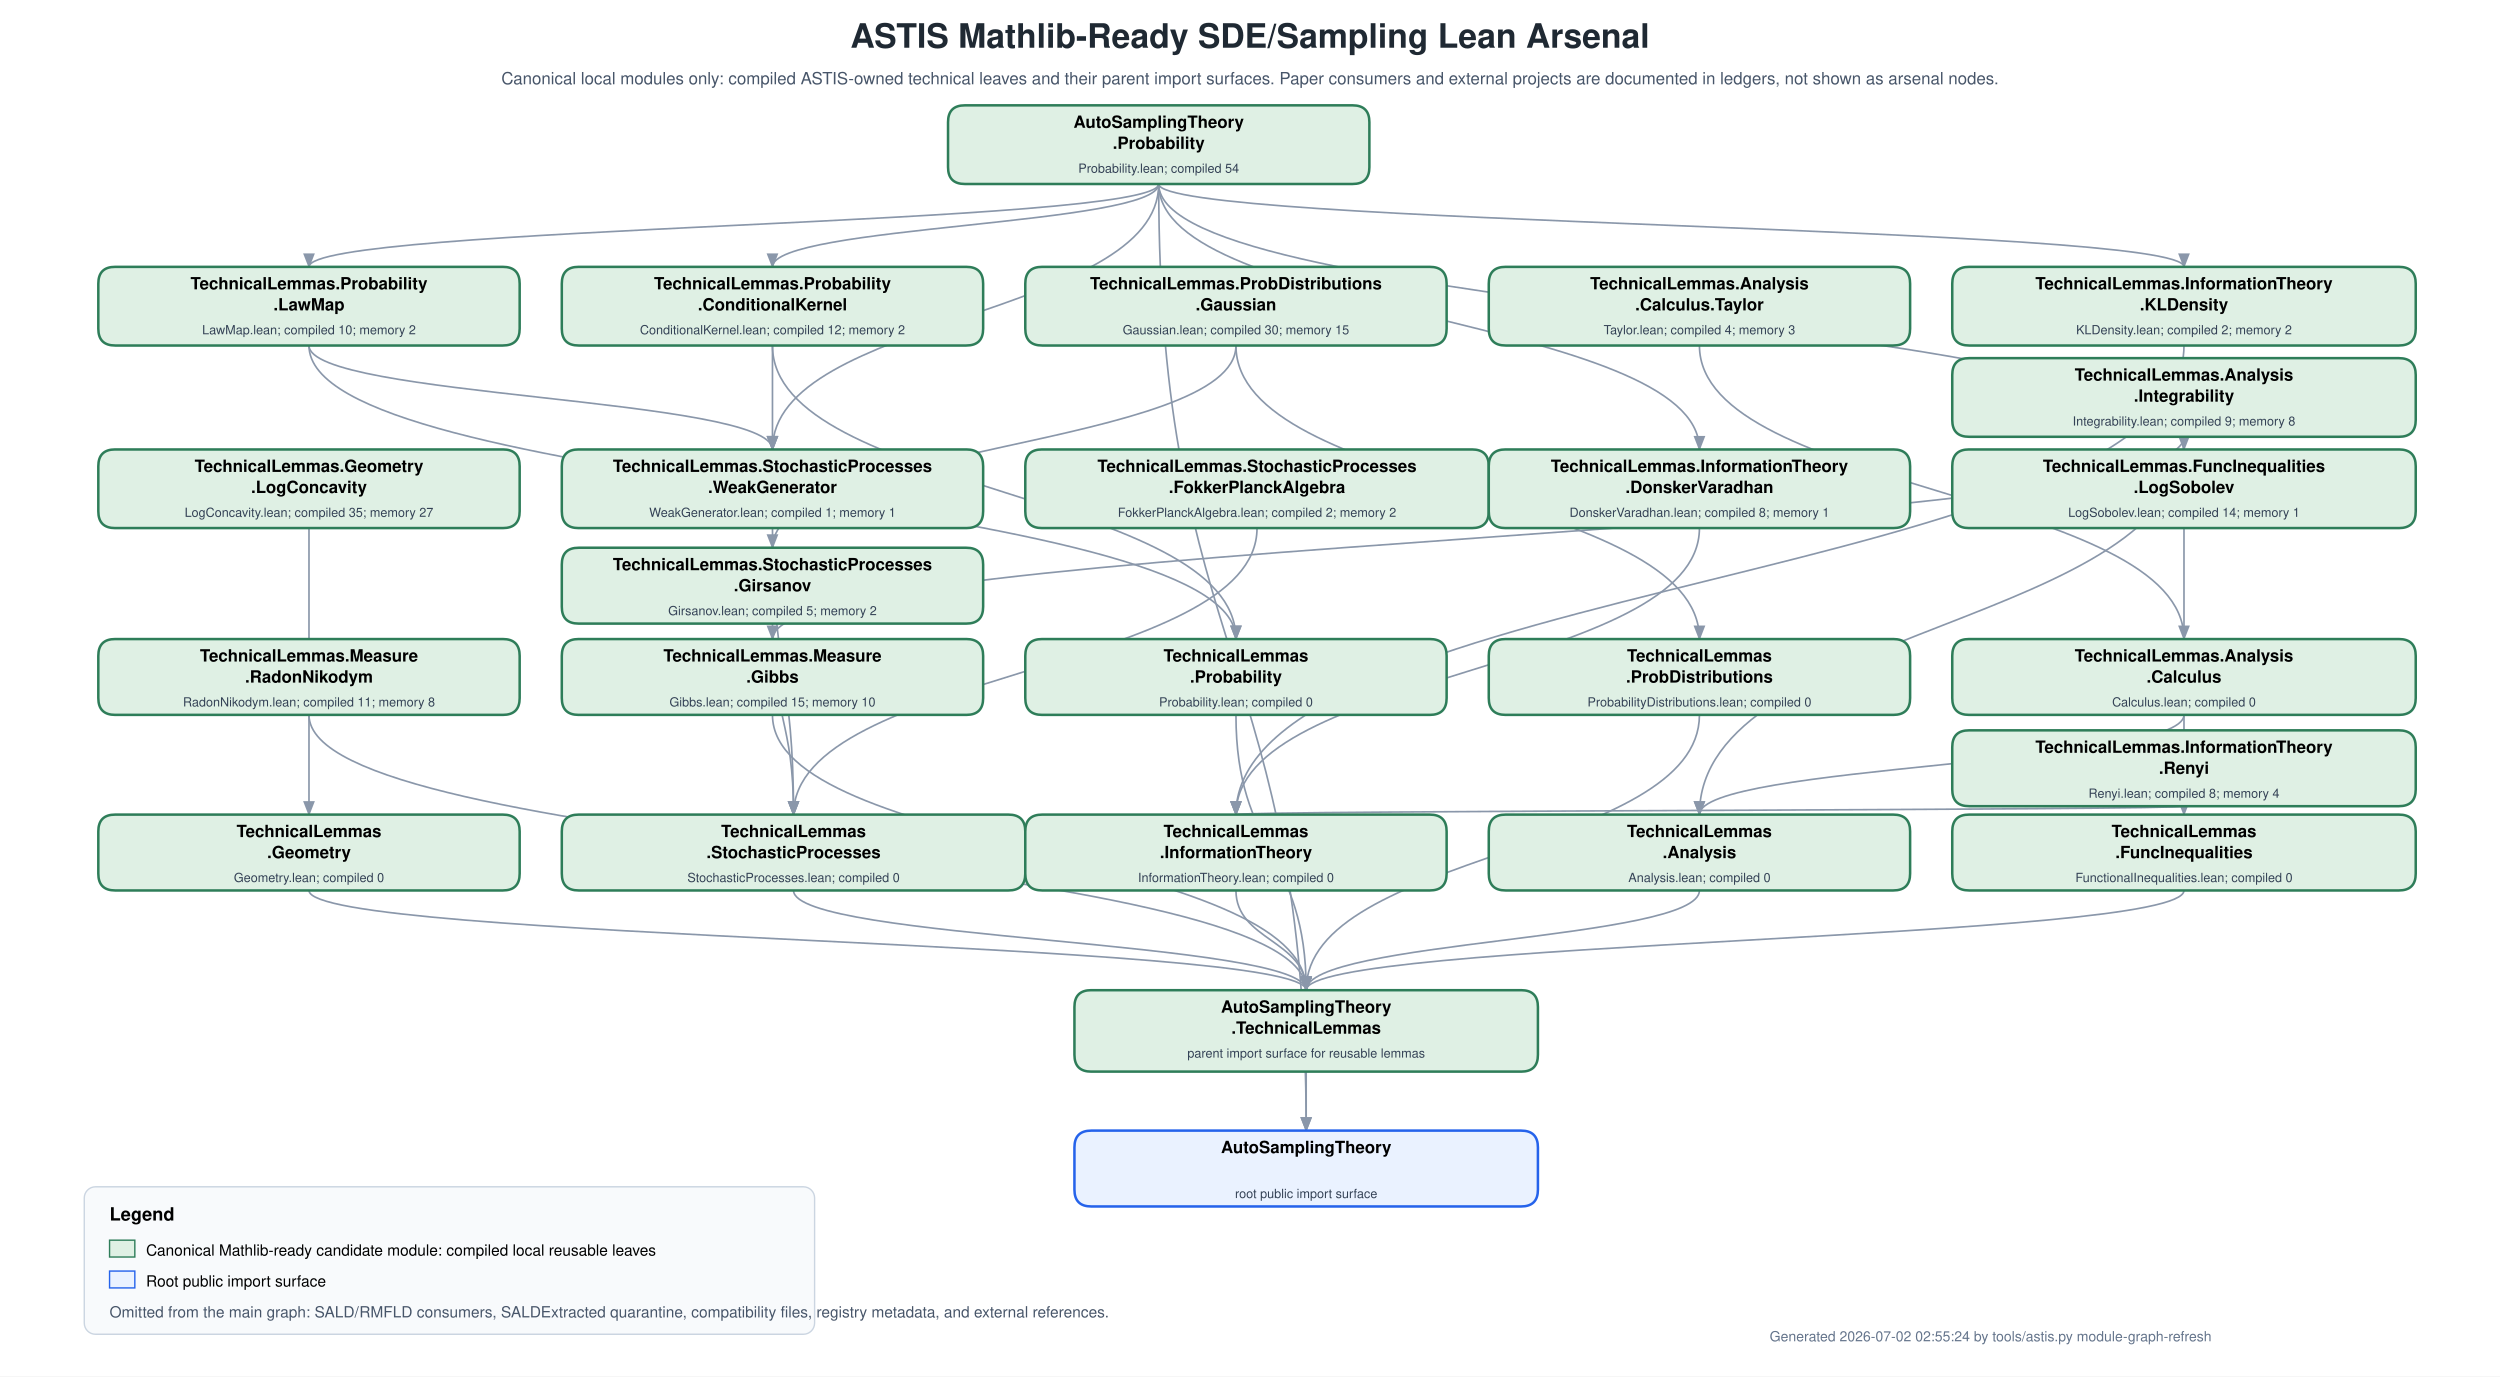
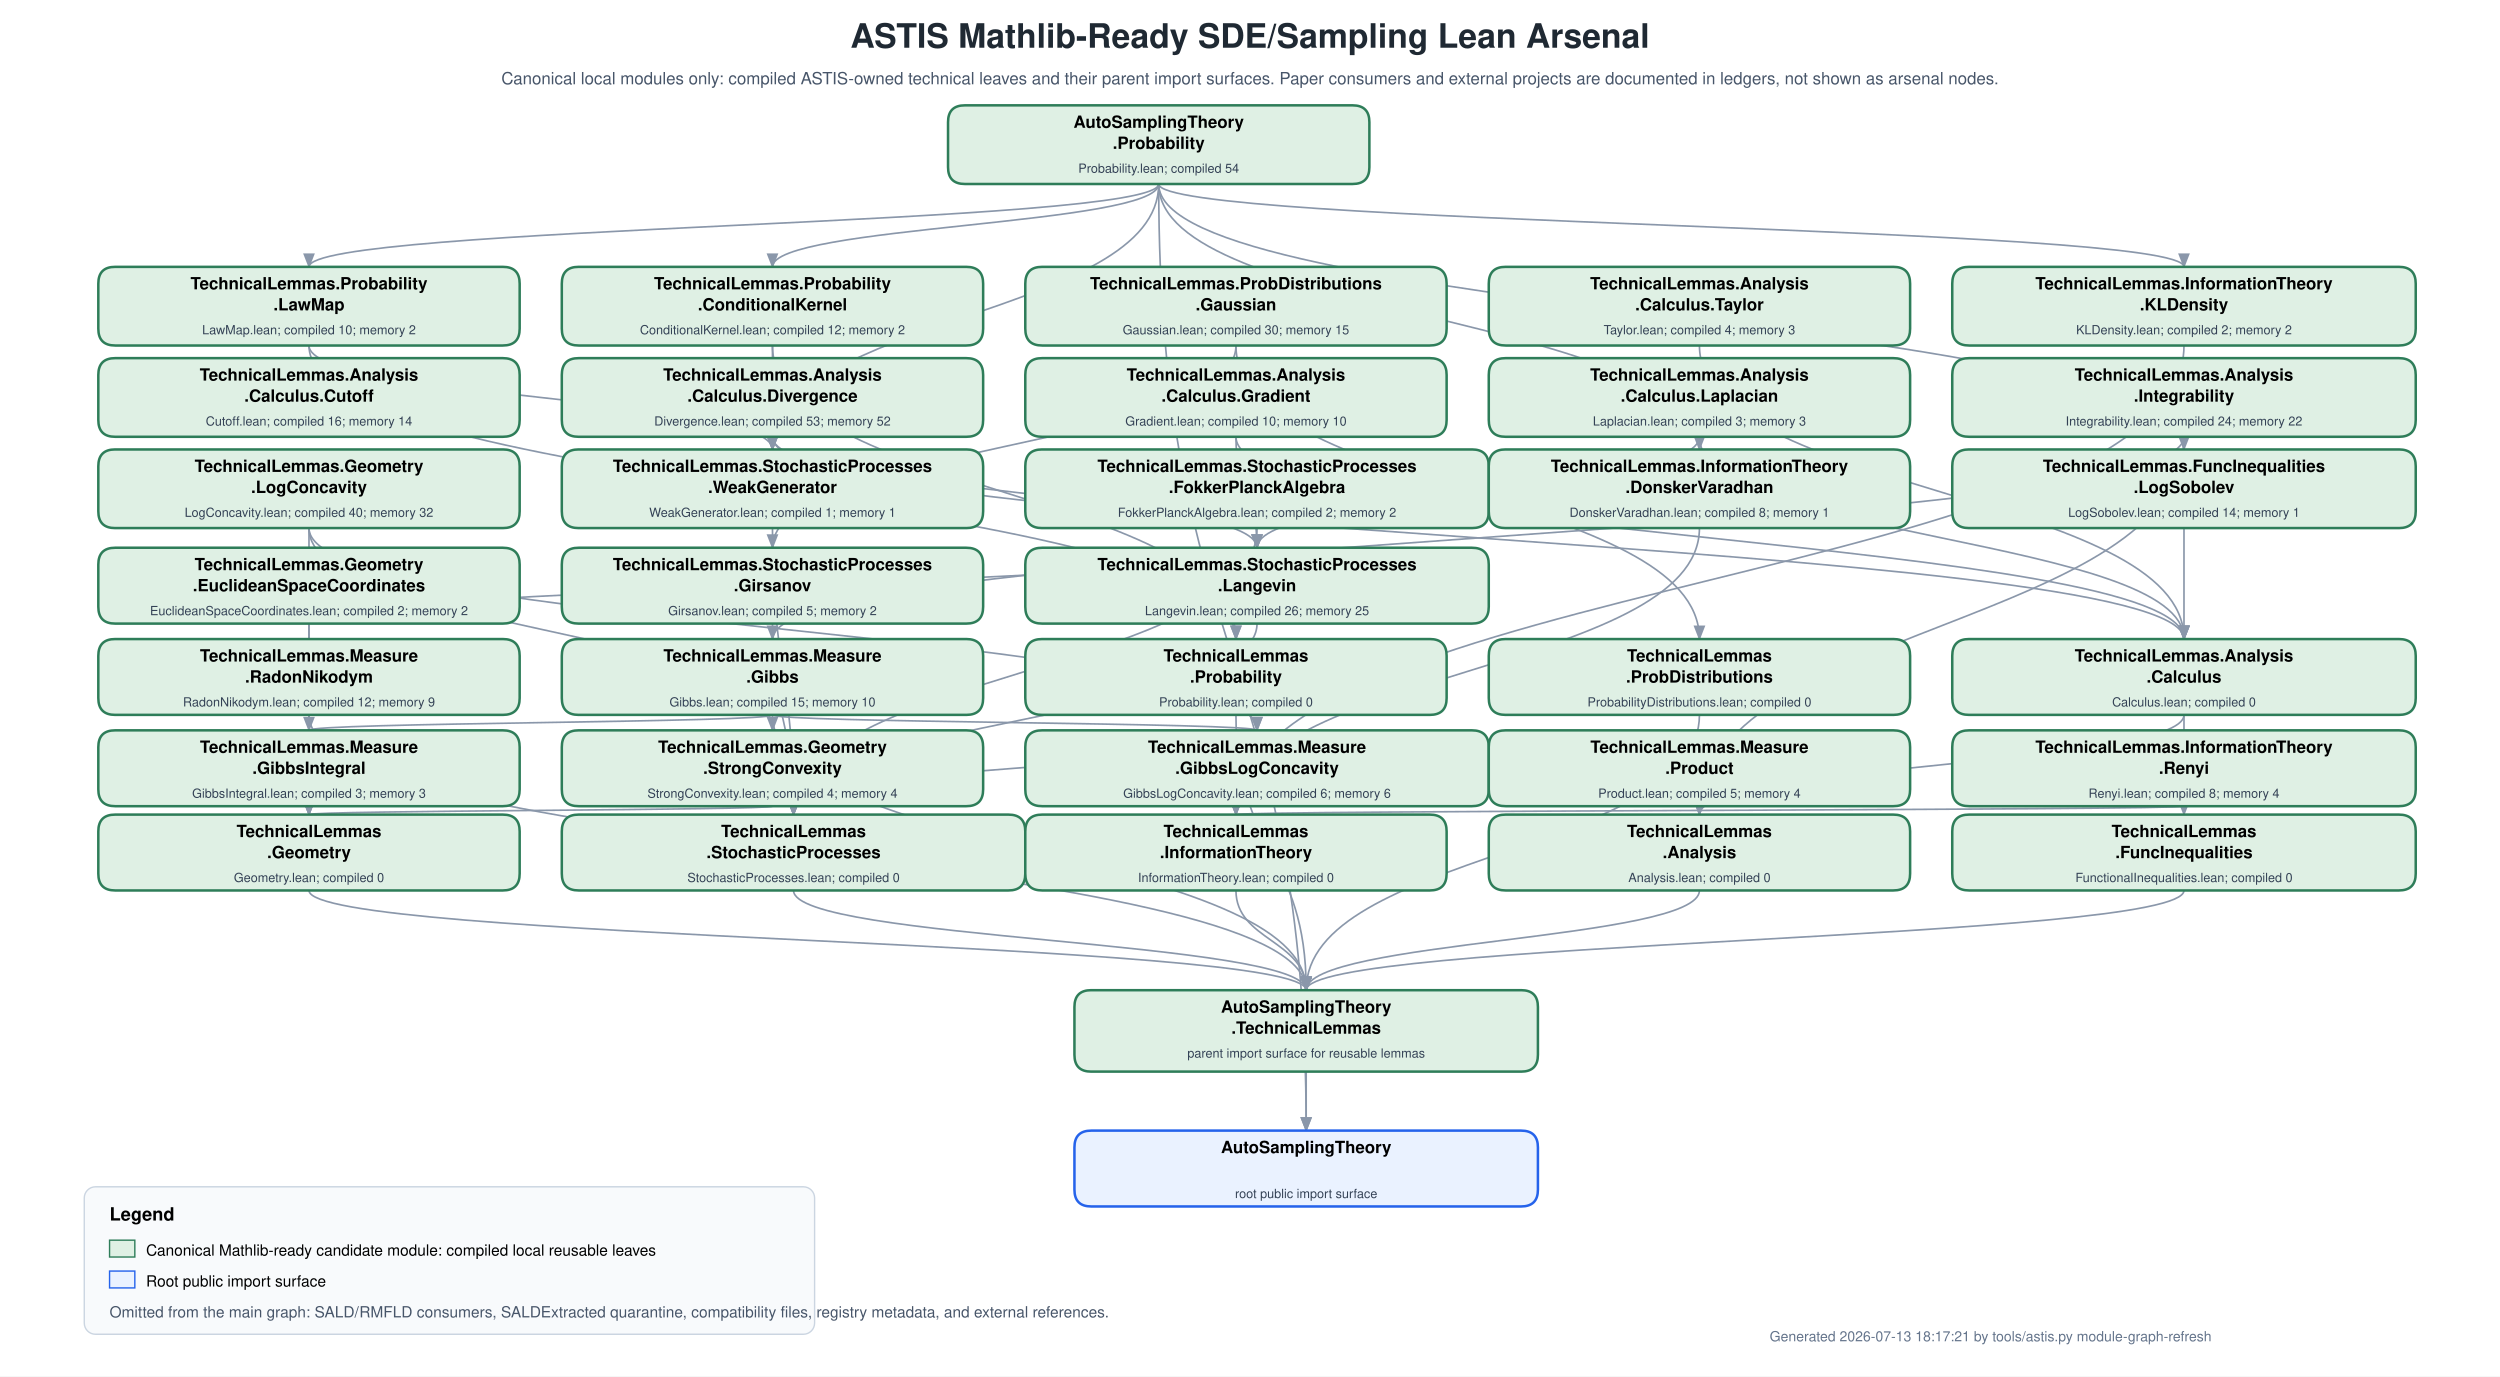
<svg xmlns="http://www.w3.org/2000/svg" width="1780" height="980" viewBox="0 0 1780 980">
  <defs>
    <marker id="arrow" markerWidth="9" markerHeight="7" refX="8" refY="3.5" orient="auto">
      <polygon points="0 0, 9 3.5, 0 7" fill="#8a97aa" />
    </marker>
  </defs>
  <rect width="1780" height="980" fill="white" />
  <text x="890" y="34" text-anchor="middle" font-family="Helvetica,Arial,sans-serif" font-size="24" font-weight="700" fill="#1f2933">ASTIS Mathlib-Ready SDE/Sampling Lean Arsenal</text>
  <text x="890" y="60" text-anchor="middle" font-family="Helvetica,Arial,sans-serif" font-size="12" fill="#475569">Canonical local modules only: compiled ASTIS-owned technical leaves and their parent import surfaces.  Paper consumers and external projects are documented in ledgers, not shown as arsenal nodes.</text>
  <g id="edges">
    <path d="M 825.0 131.0 C 825.0 160.5, 220.0 160.5, 220.0 190.0" fill="none" stroke="#8a97aa" stroke-width="1.2" marker-end="url(#arrow)" />
    <path d="M 825.0 131.0 C 825.0 160.5, 550.0 160.5, 550.0 190.0" fill="none" stroke="#8a97aa" stroke-width="1.2" marker-end="url(#arrow)" />
    <path d="M 825.0 131.0 C 825.0 225.5, 1210.0 225.5, 1210.0 320.0" fill="none" stroke="#8a97aa" stroke-width="1.2" marker-end="url(#arrow)" />
    <path d="M 825.0 131.0 C 825.0 160.5, 1555.0 160.5, 1555.0 190.0" fill="none" stroke="#8a97aa" stroke-width="1.2" marker-end="url(#arrow)" />
    <path d="M 825.0 131.0 C 825.0 225.5, 1555.0 225.5, 1555.0 320.0" fill="none" stroke="#8a97aa" stroke-width="1.2" marker-end="url(#arrow)" />
    <path d="M 825.0 131.0 C 825.0 225.5, 550.0 225.5, 550.0 320.0" fill="none" stroke="#8a97aa" stroke-width="1.2" marker-end="url(#arrow)" />
    <path d="M 220.0 246.0 C 220.0 350.5, 880.0 350.5, 880.0 455.0" fill="none" stroke="#8a97aa" stroke-width="1.2" marker-end="url(#arrow)" />
    <path d="M 550.0 246.0 C 550.0 350.5, 880.0 350.5, 880.0 455.0" fill="none" stroke="#8a97aa" stroke-width="1.2" marker-end="url(#arrow)" />
    <path d="M 220.0 246.0 C 220.0 283.0, 550.0 283.0, 550.0 320.0" fill="none" stroke="#8a97aa" stroke-width="1.2" marker-end="url(#arrow)" />
    <path d="M 550.0 246.0 C 550.0 283.0, 550.0 283.0, 550.0 320.0" fill="none" stroke="#8a97aa" stroke-width="1.2" marker-end="url(#arrow)" />
    <path d="M 880.0 246.0 C 880.0 318.0, 550.0 318.0, 550.0 390.0" fill="none" stroke="#8a97aa" stroke-width="1.2" marker-end="url(#arrow)" />
    <path d="M 880.0 246.0 C 880.0 350.5, 1210.0 350.5, 1210.0 455.0" fill="none" stroke="#8a97aa" stroke-width="1.2" marker-end="url(#arrow)" />
    <path d="M 220.0 509.0 C 220.0 607.0, 930.0 607.0, 930.0 705.0" fill="none" stroke="#8a97aa" stroke-width="1.2" marker-end="url(#arrow)" />
    <path d="M 550.0 509.0 C 550.0 607.0, 930.0 607.0, 930.0 705.0" fill="none" stroke="#8a97aa" stroke-width="1.2" marker-end="url(#arrow)" />
+     <path d="M 550.0 509.0 C 550.0 514.5, 220.0 514.5, 220.0 520.0" fill="none" stroke="#8a97aa" stroke-width="1.2" marker-end="url(#arrow)" />
+     <path d="M 550.0 509.0 C 550.0 514.5, 895.0 514.5, 895.0 520.0" fill="none" stroke="#8a97aa" stroke-width="1.2" marker-end="url(#arrow)" />
+     <path d="M 220.0 376.0 C 220.0 448.0, 895.0 448.0, 895.0 520.0" fill="none" stroke="#8a97aa" stroke-width="1.2" marker-end="url(#arrow)" />
+     <path d="M 550.0 574.0 C 550.0 547.0, 895.0 547.0, 895.0 520.0" fill="none" stroke="#8a97aa" stroke-width="1.2" marker-end="url(#arrow)" />
    <path d="M 1210.0 246.0 C 1210.0 350.5, 1555.0 350.5, 1555.0 455.0" fill="none" stroke="#8a97aa" stroke-width="1.2" marker-end="url(#arrow)" />
+     <path d="M 550.0 311.0 C 550.0 383.0, 1555.0 383.0, 1555.0 455.0" fill="none" stroke="#8a97aa" stroke-width="1.2" marker-end="url(#arrow)" />
+     <path d="M 550.0 311.0 C 550.0 350.5, 895.0 350.5, 895.0 390.0" fill="none" stroke="#8a97aa" stroke-width="1.2" marker-end="url(#arrow)" />
+     <path d="M 880.0 311.0 C 880.0 383.0, 1555.0 383.0, 1555.0 455.0" fill="none" stroke="#8a97aa" stroke-width="1.2" marker-end="url(#arrow)" />
+     <path d="M 880.0 311.0 C 880.0 350.5, 895.0 350.5, 895.0 390.0" fill="none" stroke="#8a97aa" stroke-width="1.2" marker-end="url(#arrow)" />
+     <path d="M 1210.0 311.0 C 1210.0 383.0, 1555.0 383.0, 1555.0 455.0" fill="none" stroke="#8a97aa" stroke-width="1.2" marker-end="url(#arrow)" />
+     <path d="M 1210.0 311.0 C 1210.0 350.5, 895.0 350.5, 895.0 390.0" fill="none" stroke="#8a97aa" stroke-width="1.2" marker-end="url(#arrow)" />
    <path d="M 1555.0 509.0 C 1555.0 544.5, 1210.0 544.5, 1210.0 580.0" fill="none" stroke="#8a97aa" stroke-width="1.2" marker-end="url(#arrow)" />
    <path d="M 1555.0 311.0 C 1555.0 445.5, 1210.0 445.5, 1210.0 580.0" fill="none" stroke="#8a97aa" stroke-width="1.2" marker-end="url(#arrow)" />
    <path d="M 1555.0 311.0 C 1555.0 383.0, 550.0 383.0, 550.0 455.0" fill="none" stroke="#8a97aa" stroke-width="1.2" marker-end="url(#arrow)" />
    <path d="M 220.0 376.0 C 220.0 478.0, 220.0 478.0, 220.0 580.0" fill="none" stroke="#8a97aa" stroke-width="1.2" marker-end="url(#arrow)" />
+     <path d="M 220.0 376.0 C 220.0 448.0, 550.0 448.0, 550.0 520.0" fill="none" stroke="#8a97aa" stroke-width="1.2" marker-end="url(#arrow)" />
+     <path d="M 550.0 574.0 C 550.0 577.0, 220.0 577.0, 220.0 580.0" fill="none" stroke="#8a97aa" stroke-width="1.2" marker-end="url(#arrow)" />
+     <path d="M 220.0 444.0 C 220.0 512.0, 220.0 512.0, 220.0 580.0" fill="none" stroke="#8a97aa" stroke-width="1.2" marker-end="url(#arrow)" />
+     <path d="M 220.0 444.0 C 220.0 417.0, 895.0 417.0, 895.0 390.0" fill="none" stroke="#8a97aa" stroke-width="1.2" marker-end="url(#arrow)" />
    <path d="M 1210.0 376.0 C 1210.0 478.0, 880.0 478.0, 880.0 580.0" fill="none" stroke="#8a97aa" stroke-width="1.2" marker-end="url(#arrow)" />
    <path d="M 1555.0 246.0 C 1555.0 413.0, 880.0 413.0, 880.0 580.0" fill="none" stroke="#8a97aa" stroke-width="1.2" marker-end="url(#arrow)" />
    <path d="M 1555.0 574.0 C 1555.0 577.0, 880.0 577.0, 880.0 580.0" fill="none" stroke="#8a97aa" stroke-width="1.2" marker-end="url(#arrow)" />
    <path d="M 550.0 376.0 C 550.0 478.0, 565.0 478.0, 565.0 580.0" fill="none" stroke="#8a97aa" stroke-width="1.2" marker-end="url(#arrow)" />
    <path d="M 895.0 376.0 C 895.0 478.0, 565.0 478.0, 565.0 580.0" fill="none" stroke="#8a97aa" stroke-width="1.2" marker-end="url(#arrow)" />
+     <path d="M 895.0 444.0 C 895.0 512.0, 565.0 512.0, 565.0 580.0" fill="none" stroke="#8a97aa" stroke-width="1.2" marker-end="url(#arrow)" />
    <path d="M 550.0 444.0 C 550.0 512.0, 565.0 512.0, 565.0 580.0" fill="none" stroke="#8a97aa" stroke-width="1.2" marker-end="url(#arrow)" />
    <path d="M 1555.0 376.0 C 1555.0 478.0, 1555.0 478.0, 1555.0 580.0" fill="none" stroke="#8a97aa" stroke-width="1.2" marker-end="url(#arrow)" />
    <path d="M 1210.0 509.0 C 1210.0 607.0, 930.0 607.0, 930.0 705.0" fill="none" stroke="#8a97aa" stroke-width="1.2" marker-end="url(#arrow)" />
    <path d="M 880.0 509.0 C 880.0 607.0, 930.0 607.0, 930.0 705.0" fill="none" stroke="#8a97aa" stroke-width="1.2" marker-end="url(#arrow)" />
    <path d="M 1210.0 634.0 C 1210.0 669.5, 930.0 669.5, 930.0 705.0" fill="none" stroke="#8a97aa" stroke-width="1.2" marker-end="url(#arrow)" />
    <path d="M 220.0 634.0 C 220.0 669.5, 930.0 669.5, 930.0 705.0" fill="none" stroke="#8a97aa" stroke-width="1.2" marker-end="url(#arrow)" />
    <path d="M 880.0 634.0 C 880.0 669.5, 930.0 669.5, 930.0 705.0" fill="none" stroke="#8a97aa" stroke-width="1.2" marker-end="url(#arrow)" />
    <path d="M 565.0 634.0 C 565.0 669.5, 930.0 669.5, 930.0 705.0" fill="none" stroke="#8a97aa" stroke-width="1.2" marker-end="url(#arrow)" />
    <path d="M 1555.0 634.0 C 1555.0 669.5, 930.0 669.5, 930.0 705.0" fill="none" stroke="#8a97aa" stroke-width="1.2" marker-end="url(#arrow)" />
    <path d="M 930.0 763.0 C 930.0 784.0, 930.0 784.0, 930.0 805.0" fill="none" stroke="#8a97aa" stroke-width="1.2" marker-end="url(#arrow)" />
    <path d="M 825.0 131.0 C 825.0 468.0, 930.0 468.0, 930.0 805.0" fill="none" stroke="#8a97aa" stroke-width="1.2" marker-end="url(#arrow)" />
  </g>
  <g id="nodes">
    <g id="AutoSamplingTheory.Probability">
      <path fill="#dff0e4" stroke="#2e7d59" stroke-width="1.8" d="M687,75 L963,75 Q975,75 975,87 L975,119 Q975,131 963,131 L687,131 Q675,131 675,119 L675,87 Q675,75 687,75 Z" />
      <text x="825.0" y="91" text-anchor="middle" font-family="Helvetica,Arial,sans-serif" font-size="12" font-weight="700">AutoSamplingTheory</text>
      <text x="825.0" y="106" text-anchor="middle" font-family="Helvetica,Arial,sans-serif" font-size="12" font-weight="700">.Probability</text>
      <text x="825.0" y="123" text-anchor="middle" font-family="Helvetica,Arial,sans-serif" font-size="9" fill="#334155">Probability.lean; compiled 54</text>
    </g>
    <g id="AutoSamplingTheory.TechnicalLemmas.Probability.LawMap">
      <path fill="#dff0e4" stroke="#2e7d59" stroke-width="1.8" d="M82,190 L358,190 Q370,190 370,202 L370,234 Q370,246 358,246 L82,246 Q70,246 70,234 L70,202 Q70,190 82,190 Z" />
      <text x="220.0" y="206" text-anchor="middle" font-family="Helvetica,Arial,sans-serif" font-size="12" font-weight="700">TechnicalLemmas.Probability</text>
      <text x="220.0" y="221" text-anchor="middle" font-family="Helvetica,Arial,sans-serif" font-size="12" font-weight="700">.LawMap</text>
      <text x="220.0" y="238" text-anchor="middle" font-family="Helvetica,Arial,sans-serif" font-size="9" fill="#334155">LawMap.lean; compiled 10; memory 2</text>
    </g>
    <g id="AutoSamplingTheory.TechnicalLemmas.Probability.ConditionalKernel">
      <path fill="#dff0e4" stroke="#2e7d59" stroke-width="1.8" d="M412,190 L688,190 Q700,190 700,202 L700,234 Q700,246 688,246 L412,246 Q400,246 400,234 L400,202 Q400,190 412,190 Z" />
      <text x="550.0" y="206" text-anchor="middle" font-family="Helvetica,Arial,sans-serif" font-size="12" font-weight="700">TechnicalLemmas.Probability</text>
      <text x="550.0" y="221" text-anchor="middle" font-family="Helvetica,Arial,sans-serif" font-size="12" font-weight="700">.ConditionalKernel</text>
      <text x="550.0" y="238" text-anchor="middle" font-family="Helvetica,Arial,sans-serif" font-size="9" fill="#334155">ConditionalKernel.lean; compiled 12; memory 2</text>
    </g>
    <g id="AutoSamplingTheory.TechnicalLemmas.ProbabilityDistributions.Gaussian">
      <path fill="#dff0e4" stroke="#2e7d59" stroke-width="1.8" d="M742,190 L1018,190 Q1030,190 1030,202 L1030,234 Q1030,246 1018,246 L742,246 Q730,246 730,234 L730,202 Q730,190 742,190 Z" />
      <text x="880.0" y="206" text-anchor="middle" font-family="Helvetica,Arial,sans-serif" font-size="12" font-weight="700">TechnicalLemmas.ProbDistributions</text>
      <text x="880.0" y="221" text-anchor="middle" font-family="Helvetica,Arial,sans-serif" font-size="12" font-weight="700">.Gaussian</text>
      <text x="880.0" y="238" text-anchor="middle" font-family="Helvetica,Arial,sans-serif" font-size="9" fill="#334155">Gaussian.lean; compiled 30; memory 15</text>
    </g>
    <g id="AutoSamplingTheory.TechnicalLemmas.Analysis.Calculus.Taylor">
      <path fill="#dff0e4" stroke="#2e7d59" stroke-width="1.8" d="M1072,190 L1348,190 Q1360,190 1360,202 L1360,234 Q1360,246 1348,246 L1072,246 Q1060,246 1060,234 L1060,202 Q1060,190 1072,190 Z" />
      <text x="1210.0" y="206" text-anchor="middle" font-family="Helvetica,Arial,sans-serif" font-size="12" font-weight="700">TechnicalLemmas.Analysis</text>
      <text x="1210.0" y="221" text-anchor="middle" font-family="Helvetica,Arial,sans-serif" font-size="12" font-weight="700">.Calculus.Taylor</text>
      <text x="1210.0" y="238" text-anchor="middle" font-family="Helvetica,Arial,sans-serif" font-size="9" fill="#334155">Taylor.lean; compiled 4; memory 3</text>
    </g>
    <g id="AutoSamplingTheory.TechnicalLemmas.InformationTheory.KLDensity">
      <path fill="#dff0e4" stroke="#2e7d59" stroke-width="1.8" d="M1402,190 L1708,190 Q1720,190 1720,202 L1720,234 Q1720,246 1708,246 L1402,246 Q1390,246 1390,234 L1390,202 Q1390,190 1402,190 Z" />
      <text x="1555.0" y="206" text-anchor="middle" font-family="Helvetica,Arial,sans-serif" font-size="12" font-weight="700">TechnicalLemmas.InformationTheory</text>
      <text x="1555.0" y="221" text-anchor="middle" font-family="Helvetica,Arial,sans-serif" font-size="12" font-weight="700">.KLDensity</text>
      <text x="1555.0" y="238" text-anchor="middle" font-family="Helvetica,Arial,sans-serif" font-size="9" fill="#334155">KLDensity.lean; compiled 2; memory 2</text>
    </g>
+     <g id="AutoSamplingTheory.TechnicalLemmas.Analysis.Calculus.Cutoff">
+       <path fill="#dff0e4" stroke="#2e7d59" stroke-width="1.8" d="M82,255 L358,255 Q370,255 370,267 L370,299 Q370,311 358,311 L82,311 Q70,311 70,299 L70,267 Q70,255 82,255 Z" />
+       <text x="220.0" y="271" text-anchor="middle" font-family="Helvetica,Arial,sans-serif" font-size="12" font-weight="700">TechnicalLemmas.Analysis</text>
+       <text x="220.0" y="286" text-anchor="middle" font-family="Helvetica,Arial,sans-serif" font-size="12" font-weight="700">.Calculus.Cutoff</text>
+       <text x="220.0" y="303" text-anchor="middle" font-family="Helvetica,Arial,sans-serif" font-size="9" fill="#334155">Cutoff.lean; compiled 16; memory 14</text>
+     </g>
+     <g id="AutoSamplingTheory.TechnicalLemmas.Analysis.Calculus.Divergence">
+       <path fill="#dff0e4" stroke="#2e7d59" stroke-width="1.8" d="M412,255 L688,255 Q700,255 700,267 L700,299 Q700,311 688,311 L412,311 Q400,311 400,299 L400,267 Q400,255 412,255 Z" />
+       <text x="550.0" y="271" text-anchor="middle" font-family="Helvetica,Arial,sans-serif" font-size="12" font-weight="700">TechnicalLemmas.Analysis</text>
+       <text x="550.0" y="286" text-anchor="middle" font-family="Helvetica,Arial,sans-serif" font-size="12" font-weight="700">.Calculus.Divergence</text>
+       <text x="550.0" y="303" text-anchor="middle" font-family="Helvetica,Arial,sans-serif" font-size="9" fill="#334155">Divergence.lean; compiled 53; memory 52</text>
+     </g>
+     <g id="AutoSamplingTheory.TechnicalLemmas.Analysis.Calculus.Gradient">
+       <path fill="#dff0e4" stroke="#2e7d59" stroke-width="1.8" d="M742,255 L1018,255 Q1030,255 1030,267 L1030,299 Q1030,311 1018,311 L742,311 Q730,311 730,299 L730,267 Q730,255 742,255 Z" />
+       <text x="880.0" y="271" text-anchor="middle" font-family="Helvetica,Arial,sans-serif" font-size="12" font-weight="700">TechnicalLemmas.Analysis</text>
+       <text x="880.0" y="286" text-anchor="middle" font-family="Helvetica,Arial,sans-serif" font-size="12" font-weight="700">.Calculus.Gradient</text>
+       <text x="880.0" y="303" text-anchor="middle" font-family="Helvetica,Arial,sans-serif" font-size="9" fill="#334155">Gradient.lean; compiled 10; memory 10</text>
+     </g>
+     <g id="AutoSamplingTheory.TechnicalLemmas.Analysis.Calculus.Laplacian">
+       <path fill="#dff0e4" stroke="#2e7d59" stroke-width="1.8" d="M1072,255 L1348,255 Q1360,255 1360,267 L1360,299 Q1360,311 1348,311 L1072,311 Q1060,311 1060,299 L1060,267 Q1060,255 1072,255 Z" />
+       <text x="1210.0" y="271" text-anchor="middle" font-family="Helvetica,Arial,sans-serif" font-size="12" font-weight="700">TechnicalLemmas.Analysis</text>
+       <text x="1210.0" y="286" text-anchor="middle" font-family="Helvetica,Arial,sans-serif" font-size="12" font-weight="700">.Calculus.Laplacian</text>
+       <text x="1210.0" y="303" text-anchor="middle" font-family="Helvetica,Arial,sans-serif" font-size="9" fill="#334155">Laplacian.lean; compiled 3; memory 3</text>
+     </g>
    <g id="AutoSamplingTheory.TechnicalLemmas.Analysis.Integrability">
      <path fill="#dff0e4" stroke="#2e7d59" stroke-width="1.8" d="M1402,255 L1708,255 Q1720,255 1720,267 L1720,299 Q1720,311 1708,311 L1402,311 Q1390,311 1390,299 L1390,267 Q1390,255 1402,255 Z" />
      <text x="1555.0" y="271" text-anchor="middle" font-family="Helvetica,Arial,sans-serif" font-size="12" font-weight="700">TechnicalLemmas.Analysis</text>
      <text x="1555.0" y="286" text-anchor="middle" font-family="Helvetica,Arial,sans-serif" font-size="12" font-weight="700">.Integrability</text>
-       <text x="1555.0" y="303" text-anchor="middle" font-family="Helvetica,Arial,sans-serif" font-size="9" fill="#334155">Integrability.lean; compiled 9; memory 8</text>
+       <text x="1555.0" y="303" text-anchor="middle" font-family="Helvetica,Arial,sans-serif" font-size="9" fill="#334155">Integrability.lean; compiled 24; memory 22</text>
    </g>
    <g id="AutoSamplingTheory.TechnicalLemmas.Geometry.LogConcavity">
      <path fill="#dff0e4" stroke="#2e7d59" stroke-width="1.8" d="M82,320 L358,320 Q370,320 370,332 L370,364 Q370,376 358,376 L82,376 Q70,376 70,364 L70,332 Q70,320 82,320 Z" />
      <text x="220.0" y="336" text-anchor="middle" font-family="Helvetica,Arial,sans-serif" font-size="12" font-weight="700">TechnicalLemmas.Geometry</text>
      <text x="220.0" y="351" text-anchor="middle" font-family="Helvetica,Arial,sans-serif" font-size="12" font-weight="700">.LogConcavity</text>
-       <text x="220.0" y="368" text-anchor="middle" font-family="Helvetica,Arial,sans-serif" font-size="9" fill="#334155">LogConcavity.lean; compiled 35; memory 27</text>
+       <text x="220.0" y="368" text-anchor="middle" font-family="Helvetica,Arial,sans-serif" font-size="9" fill="#334155">LogConcavity.lean; compiled 40; memory 32</text>
    </g>
    <g id="AutoSamplingTheory.TechnicalLemmas.StochasticProcesses.WeakGenerator">
      <path fill="#dff0e4" stroke="#2e7d59" stroke-width="1.8" d="M412,320 L688,320 Q700,320 700,332 L700,364 Q700,376 688,376 L412,376 Q400,376 400,364 L400,332 Q400,320 412,320 Z" />
      <text x="550.0" y="336" text-anchor="middle" font-family="Helvetica,Arial,sans-serif" font-size="12" font-weight="700">TechnicalLemmas.StochasticProcesses</text>
      <text x="550.0" y="351" text-anchor="middle" font-family="Helvetica,Arial,sans-serif" font-size="12" font-weight="700">.WeakGenerator</text>
      <text x="550.0" y="368" text-anchor="middle" font-family="Helvetica,Arial,sans-serif" font-size="9" fill="#334155">WeakGenerator.lean; compiled 1; memory 1</text>
    </g>
    <g id="AutoSamplingTheory.TechnicalLemmas.StochasticProcesses.FokkerPlanckAlgebra">
      <path fill="#dff0e4" stroke="#2e7d59" stroke-width="1.8" d="M742,320 L1048,320 Q1060,320 1060,332 L1060,364 Q1060,376 1048,376 L742,376 Q730,376 730,364 L730,332 Q730,320 742,320 Z" />
      <text x="895.0" y="336" text-anchor="middle" font-family="Helvetica,Arial,sans-serif" font-size="12" font-weight="700">TechnicalLemmas.StochasticProcesses</text>
      <text x="895.0" y="351" text-anchor="middle" font-family="Helvetica,Arial,sans-serif" font-size="12" font-weight="700">.FokkerPlanckAlgebra</text>
      <text x="895.0" y="368" text-anchor="middle" font-family="Helvetica,Arial,sans-serif" font-size="9" fill="#334155">FokkerPlanckAlgebra.lean; compiled 2; memory 2</text>
    </g>
    <g id="AutoSamplingTheory.TechnicalLemmas.InformationTheory.DonskerVaradhan">
      <path fill="#dff0e4" stroke="#2e7d59" stroke-width="1.8" d="M1072,320 L1348,320 Q1360,320 1360,332 L1360,364 Q1360,376 1348,376 L1072,376 Q1060,376 1060,364 L1060,332 Q1060,320 1072,320 Z" />
      <text x="1210.0" y="336" text-anchor="middle" font-family="Helvetica,Arial,sans-serif" font-size="12" font-weight="700">TechnicalLemmas.InformationTheory</text>
      <text x="1210.0" y="351" text-anchor="middle" font-family="Helvetica,Arial,sans-serif" font-size="12" font-weight="700">.DonskerVaradhan</text>
      <text x="1210.0" y="368" text-anchor="middle" font-family="Helvetica,Arial,sans-serif" font-size="9" fill="#334155">DonskerVaradhan.lean; compiled 8; memory 1</text>
    </g>
    <g id="AutoSamplingTheory.TechnicalLemmas.FunctionalInequalities.LogSobolev">
      <path fill="#dff0e4" stroke="#2e7d59" stroke-width="1.8" d="M1402,320 L1708,320 Q1720,320 1720,332 L1720,364 Q1720,376 1708,376 L1402,376 Q1390,376 1390,364 L1390,332 Q1390,320 1402,320 Z" />
      <text x="1555.0" y="336" text-anchor="middle" font-family="Helvetica,Arial,sans-serif" font-size="12" font-weight="700">TechnicalLemmas.FuncInequalities</text>
      <text x="1555.0" y="351" text-anchor="middle" font-family="Helvetica,Arial,sans-serif" font-size="12" font-weight="700">.LogSobolev</text>
      <text x="1555.0" y="368" text-anchor="middle" font-family="Helvetica,Arial,sans-serif" font-size="9" fill="#334155">LogSobolev.lean; compiled 14; memory 1</text>
    </g>
+     <g id="AutoSamplingTheory.TechnicalLemmas.Geometry.EuclideanSpaceCoordinates">
+       <path fill="#dff0e4" stroke="#2e7d59" stroke-width="1.8" d="M82,390 L358,390 Q370,390 370,402 L370,432 Q370,444 358,444 L82,444 Q70,444 70,432 L70,402 Q70,390 82,390 Z" />
+       <text x="220.0" y="406" text-anchor="middle" font-family="Helvetica,Arial,sans-serif" font-size="12" font-weight="700">TechnicalLemmas.Geometry</text>
+       <text x="220.0" y="421" text-anchor="middle" font-family="Helvetica,Arial,sans-serif" font-size="12" font-weight="700">.EuclideanSpaceCoordinates</text>
+       <text x="220.0" y="438" text-anchor="middle" font-family="Helvetica,Arial,sans-serif" font-size="9" fill="#334155">EuclideanSpaceCoordinates.lean; compiled 2; memory 2</text>
+     </g>
    <g id="AutoSamplingTheory.TechnicalLemmas.StochasticProcesses.Girsanov">
      <path fill="#dff0e4" stroke="#2e7d59" stroke-width="1.8" d="M412,390 L688,390 Q700,390 700,402 L700,432 Q700,444 688,444 L412,444 Q400,444 400,432 L400,402 Q400,390 412,390 Z" />
      <text x="550.0" y="406" text-anchor="middle" font-family="Helvetica,Arial,sans-serif" font-size="12" font-weight="700">TechnicalLemmas.StochasticProcesses</text>
      <text x="550.0" y="421" text-anchor="middle" font-family="Helvetica,Arial,sans-serif" font-size="12" font-weight="700">.Girsanov</text>
      <text x="550.0" y="438" text-anchor="middle" font-family="Helvetica,Arial,sans-serif" font-size="9" fill="#334155">Girsanov.lean; compiled 5; memory 2</text>
    </g>
+     <g id="AutoSamplingTheory.TechnicalLemmas.StochasticProcesses.Langevin">
+       <path fill="#dff0e4" stroke="#2e7d59" stroke-width="1.8" d="M742,390 L1048,390 Q1060,390 1060,402 L1060,432 Q1060,444 1048,444 L742,444 Q730,444 730,432 L730,402 Q730,390 742,390 Z" />
+       <text x="895.0" y="406" text-anchor="middle" font-family="Helvetica,Arial,sans-serif" font-size="12" font-weight="700">TechnicalLemmas.StochasticProcesses</text>
+       <text x="895.0" y="421" text-anchor="middle" font-family="Helvetica,Arial,sans-serif" font-size="12" font-weight="700">.Langevin</text>
+       <text x="895.0" y="438" text-anchor="middle" font-family="Helvetica,Arial,sans-serif" font-size="9" fill="#334155">Langevin.lean; compiled 26; memory 25</text>
+     </g>
    <g id="AutoSamplingTheory.TechnicalLemmas.Measure.RadonNikodym">
      <path fill="#dff0e4" stroke="#2e7d59" stroke-width="1.8" d="M82,455 L358,455 Q370,455 370,467 L370,497 Q370,509 358,509 L82,509 Q70,509 70,497 L70,467 Q70,455 82,455 Z" />
      <text x="220.0" y="471" text-anchor="middle" font-family="Helvetica,Arial,sans-serif" font-size="12" font-weight="700">TechnicalLemmas.Measure</text>
      <text x="220.0" y="486" text-anchor="middle" font-family="Helvetica,Arial,sans-serif" font-size="12" font-weight="700">.RadonNikodym</text>
-       <text x="220.0" y="503" text-anchor="middle" font-family="Helvetica,Arial,sans-serif" font-size="9" fill="#334155">RadonNikodym.lean; compiled 11; memory 8</text>
+       <text x="220.0" y="503" text-anchor="middle" font-family="Helvetica,Arial,sans-serif" font-size="9" fill="#334155">RadonNikodym.lean; compiled 12; memory 9</text>
    </g>
    <g id="AutoSamplingTheory.TechnicalLemmas.Measure.Gibbs">
      <path fill="#dff0e4" stroke="#2e7d59" stroke-width="1.8" d="M412,455 L688,455 Q700,455 700,467 L700,497 Q700,509 688,509 L412,509 Q400,509 400,497 L400,467 Q400,455 412,455 Z" />
      <text x="550.0" y="471" text-anchor="middle" font-family="Helvetica,Arial,sans-serif" font-size="12" font-weight="700">TechnicalLemmas.Measure</text>
      <text x="550.0" y="486" text-anchor="middle" font-family="Helvetica,Arial,sans-serif" font-size="12" font-weight="700">.Gibbs</text>
      <text x="550.0" y="503" text-anchor="middle" font-family="Helvetica,Arial,sans-serif" font-size="9" fill="#334155">Gibbs.lean; compiled 15; memory 10</text>
    </g>
+     <g id="AutoSamplingTheory.TechnicalLemmas.Measure.GibbsIntegral">
+       <path fill="#dff0e4" stroke="#2e7d59" stroke-width="1.8" d="M82,520 L358,520 Q370,520 370,532 L370,562 Q370,574 358,574 L82,574 Q70,574 70,562 L70,532 Q70,520 82,520 Z" />
+       <text x="220.0" y="536" text-anchor="middle" font-family="Helvetica,Arial,sans-serif" font-size="12" font-weight="700">TechnicalLemmas.Measure</text>
+       <text x="220.0" y="551" text-anchor="middle" font-family="Helvetica,Arial,sans-serif" font-size="12" font-weight="700">.GibbsIntegral</text>
+       <text x="220.0" y="568" text-anchor="middle" font-family="Helvetica,Arial,sans-serif" font-size="9" fill="#334155">GibbsIntegral.lean; compiled 3; memory 3</text>
+     </g>
    <g id="AutoSamplingTheory.TechnicalLemmas.Probability">
      <path fill="#dff0e4" stroke="#2e7d59" stroke-width="1.8" d="M742,455 L1018,455 Q1030,455 1030,467 L1030,497 Q1030,509 1018,509 L742,509 Q730,509 730,497 L730,467 Q730,455 742,455 Z" />
      <text x="880.0" y="471" text-anchor="middle" font-family="Helvetica,Arial,sans-serif" font-size="12" font-weight="700">TechnicalLemmas</text>
      <text x="880.0" y="486" text-anchor="middle" font-family="Helvetica,Arial,sans-serif" font-size="12" font-weight="700">.Probability</text>
      <text x="880.0" y="503" text-anchor="middle" font-family="Helvetica,Arial,sans-serif" font-size="9" fill="#334155">Probability.lean; compiled 0</text>
    </g>
    <g id="AutoSamplingTheory.TechnicalLemmas.ProbabilityDistributions">
      <path fill="#dff0e4" stroke="#2e7d59" stroke-width="1.8" d="M1072,455 L1348,455 Q1360,455 1360,467 L1360,497 Q1360,509 1348,509 L1072,509 Q1060,509 1060,497 L1060,467 Q1060,455 1072,455 Z" />
      <text x="1210.0" y="471" text-anchor="middle" font-family="Helvetica,Arial,sans-serif" font-size="12" font-weight="700">TechnicalLemmas</text>
      <text x="1210.0" y="486" text-anchor="middle" font-family="Helvetica,Arial,sans-serif" font-size="12" font-weight="700">.ProbDistributions</text>
      <text x="1210.0" y="503" text-anchor="middle" font-family="Helvetica,Arial,sans-serif" font-size="9" fill="#334155">ProbabilityDistributions.lean; compiled 0</text>
    </g>
    <g id="AutoSamplingTheory.TechnicalLemmas.Analysis.Calculus">
      <path fill="#dff0e4" stroke="#2e7d59" stroke-width="1.8" d="M1402,455 L1708,455 Q1720,455 1720,467 L1720,497 Q1720,509 1708,509 L1402,509 Q1390,509 1390,497 L1390,467 Q1390,455 1402,455 Z" />
      <text x="1555.0" y="471" text-anchor="middle" font-family="Helvetica,Arial,sans-serif" font-size="12" font-weight="700">TechnicalLemmas.Analysis</text>
      <text x="1555.0" y="486" text-anchor="middle" font-family="Helvetica,Arial,sans-serif" font-size="12" font-weight="700">.Calculus</text>
      <text x="1555.0" y="503" text-anchor="middle" font-family="Helvetica,Arial,sans-serif" font-size="9" fill="#334155">Calculus.lean; compiled 0</text>
+     </g>
+     <g id="AutoSamplingTheory.TechnicalLemmas.Geometry.StrongConvexity">
+       <path fill="#dff0e4" stroke="#2e7d59" stroke-width="1.8" d="M412,520 L688,520 Q700,520 700,532 L700,562 Q700,574 688,574 L412,574 Q400,574 400,562 L400,532 Q400,520 412,520 Z" />
+       <text x="550.0" y="536" text-anchor="middle" font-family="Helvetica,Arial,sans-serif" font-size="12" font-weight="700">TechnicalLemmas.Geometry</text>
+       <text x="550.0" y="551" text-anchor="middle" font-family="Helvetica,Arial,sans-serif" font-size="12" font-weight="700">.StrongConvexity</text>
+       <text x="550.0" y="568" text-anchor="middle" font-family="Helvetica,Arial,sans-serif" font-size="9" fill="#334155">StrongConvexity.lean; compiled 4; memory 4</text>
+     </g>
+     <g id="AutoSamplingTheory.TechnicalLemmas.Measure.GibbsLogConcavity">
+       <path fill="#dff0e4" stroke="#2e7d59" stroke-width="1.8" d="M742,520 L1048,520 Q1060,520 1060,532 L1060,562 Q1060,574 1048,574 L742,574 Q730,574 730,562 L730,532 Q730,520 742,520 Z" />
+       <text x="895.0" y="536" text-anchor="middle" font-family="Helvetica,Arial,sans-serif" font-size="12" font-weight="700">TechnicalLemmas.Measure</text>
+       <text x="895.0" y="551" text-anchor="middle" font-family="Helvetica,Arial,sans-serif" font-size="12" font-weight="700">.GibbsLogConcavity</text>
+       <text x="895.0" y="568" text-anchor="middle" font-family="Helvetica,Arial,sans-serif" font-size="9" fill="#334155">GibbsLogConcavity.lean; compiled 6; memory 6</text>
+     </g>
+     <g id="AutoSamplingTheory.TechnicalLemmas.Measure.Product">
+       <path fill="#dff0e4" stroke="#2e7d59" stroke-width="1.8" d="M1072,520 L1348,520 Q1360,520 1360,532 L1360,562 Q1360,574 1348,574 L1072,574 Q1060,574 1060,562 L1060,532 Q1060,520 1072,520 Z" />
+       <text x="1210.0" y="536" text-anchor="middle" font-family="Helvetica,Arial,sans-serif" font-size="12" font-weight="700">TechnicalLemmas.Measure</text>
+       <text x="1210.0" y="551" text-anchor="middle" font-family="Helvetica,Arial,sans-serif" font-size="12" font-weight="700">.Product</text>
+       <text x="1210.0" y="568" text-anchor="middle" font-family="Helvetica,Arial,sans-serif" font-size="9" fill="#334155">Product.lean; compiled 5; memory 4</text>
    </g>
    <g id="AutoSamplingTheory.TechnicalLemmas.InformationTheory.Renyi">
      <path fill="#dff0e4" stroke="#2e7d59" stroke-width="1.8" d="M1402,520 L1708,520 Q1720,520 1720,532 L1720,562 Q1720,574 1708,574 L1402,574 Q1390,574 1390,562 L1390,532 Q1390,520 1402,520 Z" />
      <text x="1555.0" y="536" text-anchor="middle" font-family="Helvetica,Arial,sans-serif" font-size="12" font-weight="700">TechnicalLemmas.InformationTheory</text>
      <text x="1555.0" y="551" text-anchor="middle" font-family="Helvetica,Arial,sans-serif" font-size="12" font-weight="700">.Renyi</text>
      <text x="1555.0" y="568" text-anchor="middle" font-family="Helvetica,Arial,sans-serif" font-size="9" fill="#334155">Renyi.lean; compiled 8; memory 4</text>
    </g>
    <g id="AutoSamplingTheory.TechnicalLemmas.Geometry">
      <path fill="#dff0e4" stroke="#2e7d59" stroke-width="1.8" d="M82,580 L358,580 Q370,580 370,592 L370,622 Q370,634 358,634 L82,634 Q70,634 70,622 L70,592 Q70,580 82,580 Z" />
      <text x="220.0" y="596" text-anchor="middle" font-family="Helvetica,Arial,sans-serif" font-size="12" font-weight="700">TechnicalLemmas</text>
      <text x="220.0" y="611" text-anchor="middle" font-family="Helvetica,Arial,sans-serif" font-size="12" font-weight="700">.Geometry</text>
      <text x="220.0" y="628" text-anchor="middle" font-family="Helvetica,Arial,sans-serif" font-size="9" fill="#334155">Geometry.lean; compiled 0</text>
    </g>
    <g id="AutoSamplingTheory.TechnicalLemmas.StochasticProcesses">
      <path fill="#dff0e4" stroke="#2e7d59" stroke-width="1.8" d="M412,580 L718,580 Q730,580 730,592 L730,622 Q730,634 718,634 L412,634 Q400,634 400,622 L400,592 Q400,580 412,580 Z" />
      <text x="565.0" y="596" text-anchor="middle" font-family="Helvetica,Arial,sans-serif" font-size="12" font-weight="700">TechnicalLemmas</text>
      <text x="565.0" y="611" text-anchor="middle" font-family="Helvetica,Arial,sans-serif" font-size="12" font-weight="700">.StochasticProcesses</text>
      <text x="565.0" y="628" text-anchor="middle" font-family="Helvetica,Arial,sans-serif" font-size="9" fill="#334155">StochasticProcesses.lean; compiled 0</text>
    </g>
    <g id="AutoSamplingTheory.TechnicalLemmas.InformationTheory">
      <path fill="#dff0e4" stroke="#2e7d59" stroke-width="1.8" d="M742,580 L1018,580 Q1030,580 1030,592 L1030,622 Q1030,634 1018,634 L742,634 Q730,634 730,622 L730,592 Q730,580 742,580 Z" />
      <text x="880.0" y="596" text-anchor="middle" font-family="Helvetica,Arial,sans-serif" font-size="12" font-weight="700">TechnicalLemmas</text>
      <text x="880.0" y="611" text-anchor="middle" font-family="Helvetica,Arial,sans-serif" font-size="12" font-weight="700">.InformationTheory</text>
      <text x="880.0" y="628" text-anchor="middle" font-family="Helvetica,Arial,sans-serif" font-size="9" fill="#334155">InformationTheory.lean; compiled 0</text>
    </g>
    <g id="AutoSamplingTheory.TechnicalLemmas.Analysis">
      <path fill="#dff0e4" stroke="#2e7d59" stroke-width="1.8" d="M1072,580 L1348,580 Q1360,580 1360,592 L1360,622 Q1360,634 1348,634 L1072,634 Q1060,634 1060,622 L1060,592 Q1060,580 1072,580 Z" />
      <text x="1210.0" y="596" text-anchor="middle" font-family="Helvetica,Arial,sans-serif" font-size="12" font-weight="700">TechnicalLemmas</text>
      <text x="1210.0" y="611" text-anchor="middle" font-family="Helvetica,Arial,sans-serif" font-size="12" font-weight="700">.Analysis</text>
      <text x="1210.0" y="628" text-anchor="middle" font-family="Helvetica,Arial,sans-serif" font-size="9" fill="#334155">Analysis.lean; compiled 0</text>
    </g>
    <g id="AutoSamplingTheory.TechnicalLemmas.FunctionalInequalities">
      <path fill="#dff0e4" stroke="#2e7d59" stroke-width="1.8" d="M1402,580 L1708,580 Q1720,580 1720,592 L1720,622 Q1720,634 1708,634 L1402,634 Q1390,634 1390,622 L1390,592 Q1390,580 1402,580 Z" />
      <text x="1555.0" y="596" text-anchor="middle" font-family="Helvetica,Arial,sans-serif" font-size="12" font-weight="700">TechnicalLemmas</text>
      <text x="1555.0" y="611" text-anchor="middle" font-family="Helvetica,Arial,sans-serif" font-size="12" font-weight="700">.FuncInequalities</text>
      <text x="1555.0" y="628" text-anchor="middle" font-family="Helvetica,Arial,sans-serif" font-size="9" fill="#334155">FunctionalInequalities.lean; compiled 0</text>
    </g>
    <g id="AutoSamplingTheory.TechnicalLemmas">
      <path fill="#dff0e4" stroke="#2e7d59" stroke-width="1.8" d="M777,705 L1083,705 Q1095,705 1095,717 L1095,751 Q1095,763 1083,763 L777,763 Q765,763 765,751 L765,717 Q765,705 777,705 Z" />
      <text x="930.0" y="721" text-anchor="middle" font-family="Helvetica,Arial,sans-serif" font-size="12" font-weight="700">AutoSamplingTheory</text>
      <text x="930.0" y="736" text-anchor="middle" font-family="Helvetica,Arial,sans-serif" font-size="12" font-weight="700">.TechnicalLemmas</text>
      <text x="930.0" y="753" text-anchor="middle" font-family="Helvetica,Arial,sans-serif" font-size="9" fill="#334155">parent import surface for reusable lemmas</text>
    </g>
    <g id="AutoSamplingTheory">
      <path fill="#eaf2ff" stroke="#2563eb" stroke-width="1.8" d="M777,805 L1083,805 Q1095,805 1095,817 L1095,847 Q1095,859 1083,859 L777,859 Q765,859 765,847 L765,817 Q765,805 777,805 Z" />
      <text x="930.0" y="821" text-anchor="middle" font-family="Helvetica,Arial,sans-serif" font-size="12" font-weight="700">AutoSamplingTheory</text>
      <text x="930.0" y="853" text-anchor="middle" font-family="Helvetica,Arial,sans-serif" font-size="9" fill="#334155">root public import surface</text>
    </g>
  </g>
  <g id="legend">
    <rect x="60" y="845" width="520" height="105" rx="8" fill="#f8fafc" stroke="#cbd5e1" />
    <text x="78" y="869" font-family="Helvetica,Arial,sans-serif" font-size="13" font-weight="700">Legend</text>
    <rect x="78" y="883" width="18" height="12" fill="#dff0e4" stroke="#2e7d59" />
    <text x="104" y="894" font-family="Helvetica,Arial,sans-serif" font-size="11">Canonical Mathlib-ready candidate module: compiled local reusable leaves</text>
    <rect x="78" y="905" width="18" height="12" fill="#eaf2ff" stroke="#2563eb" />
    <text x="104" y="916" font-family="Helvetica,Arial,sans-serif" font-size="11">Root public import surface</text>
    <text x="78" y="938" font-family="Helvetica,Arial,sans-serif" font-size="11" fill="#475569">Omitted from the main graph: SALD/RMFLD consumers, SALDExtracted quarantine, compatibility files, registry metadata, and external references.</text>
-     <text x="1260" y="955" font-family="Helvetica,Arial,sans-serif" font-size="10" fill="#64748b">Generated 2026-07-02 02:55:24 by tools/astis.py module-graph-refresh</text>
+     <text x="1260" y="955" font-family="Helvetica,Arial,sans-serif" font-size="10" fill="#64748b">Generated 2026-07-13 18:17:21 by tools/astis.py module-graph-refresh</text>
  </g>
</svg>
